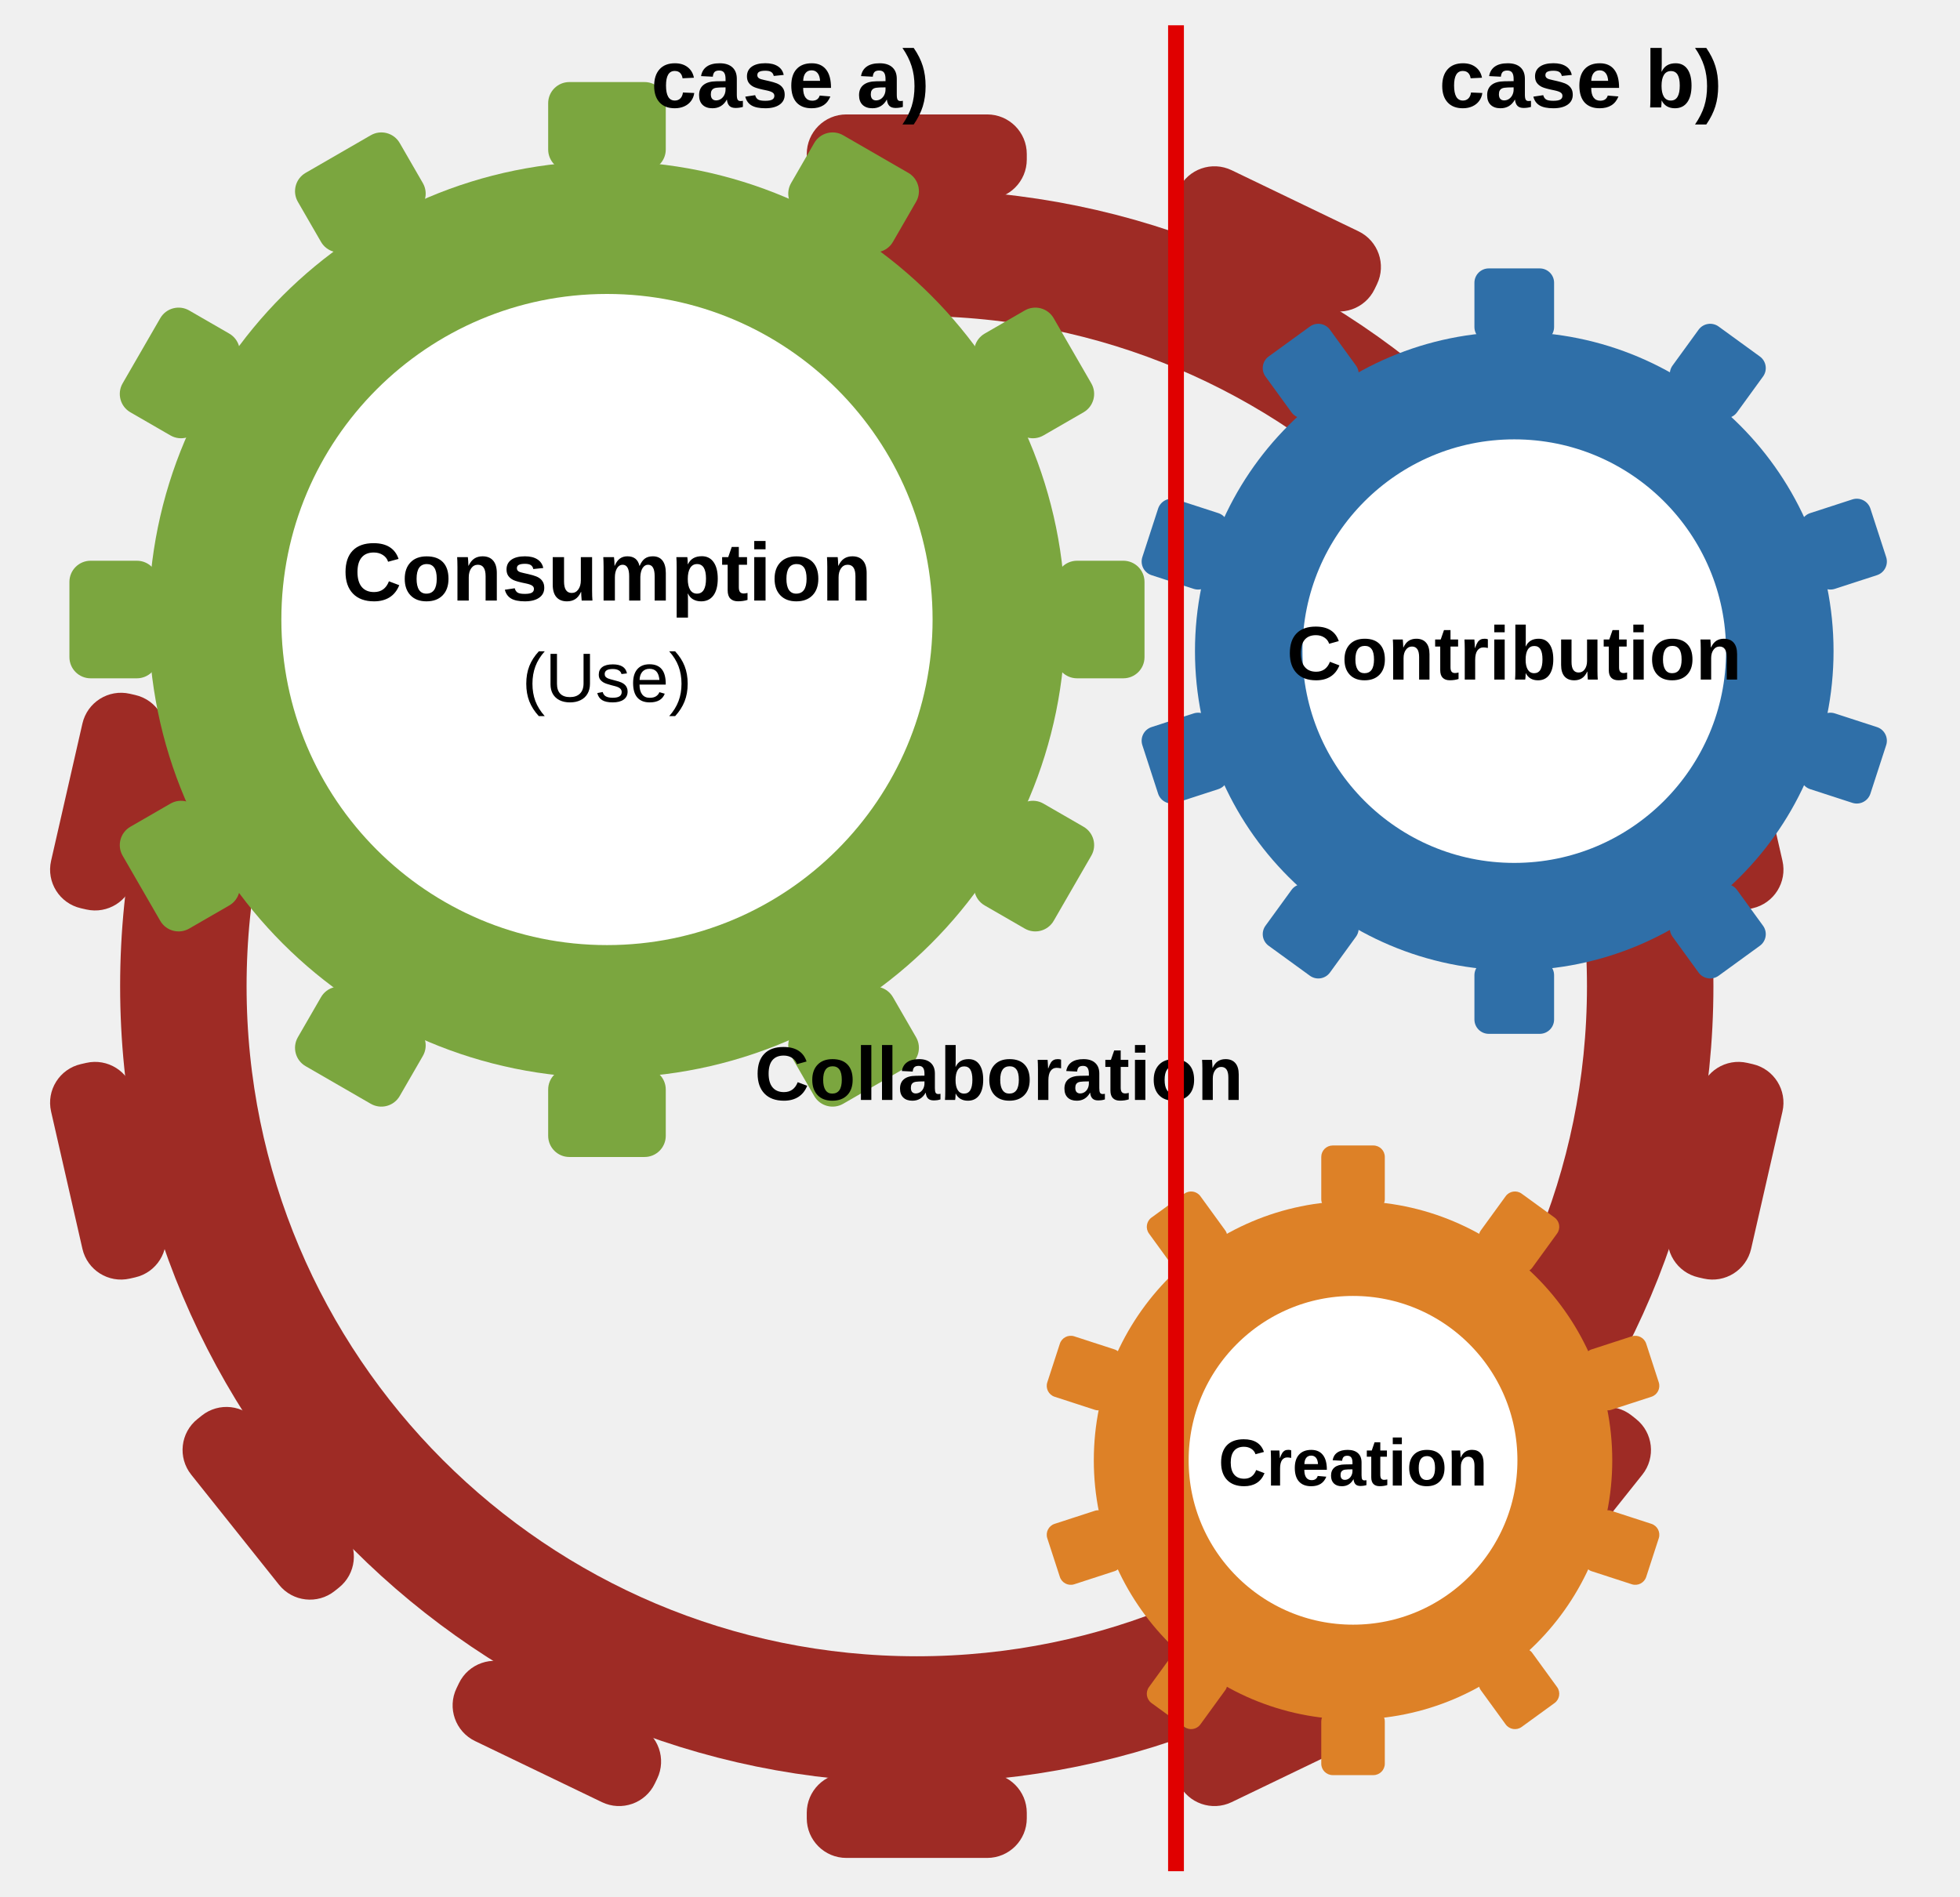
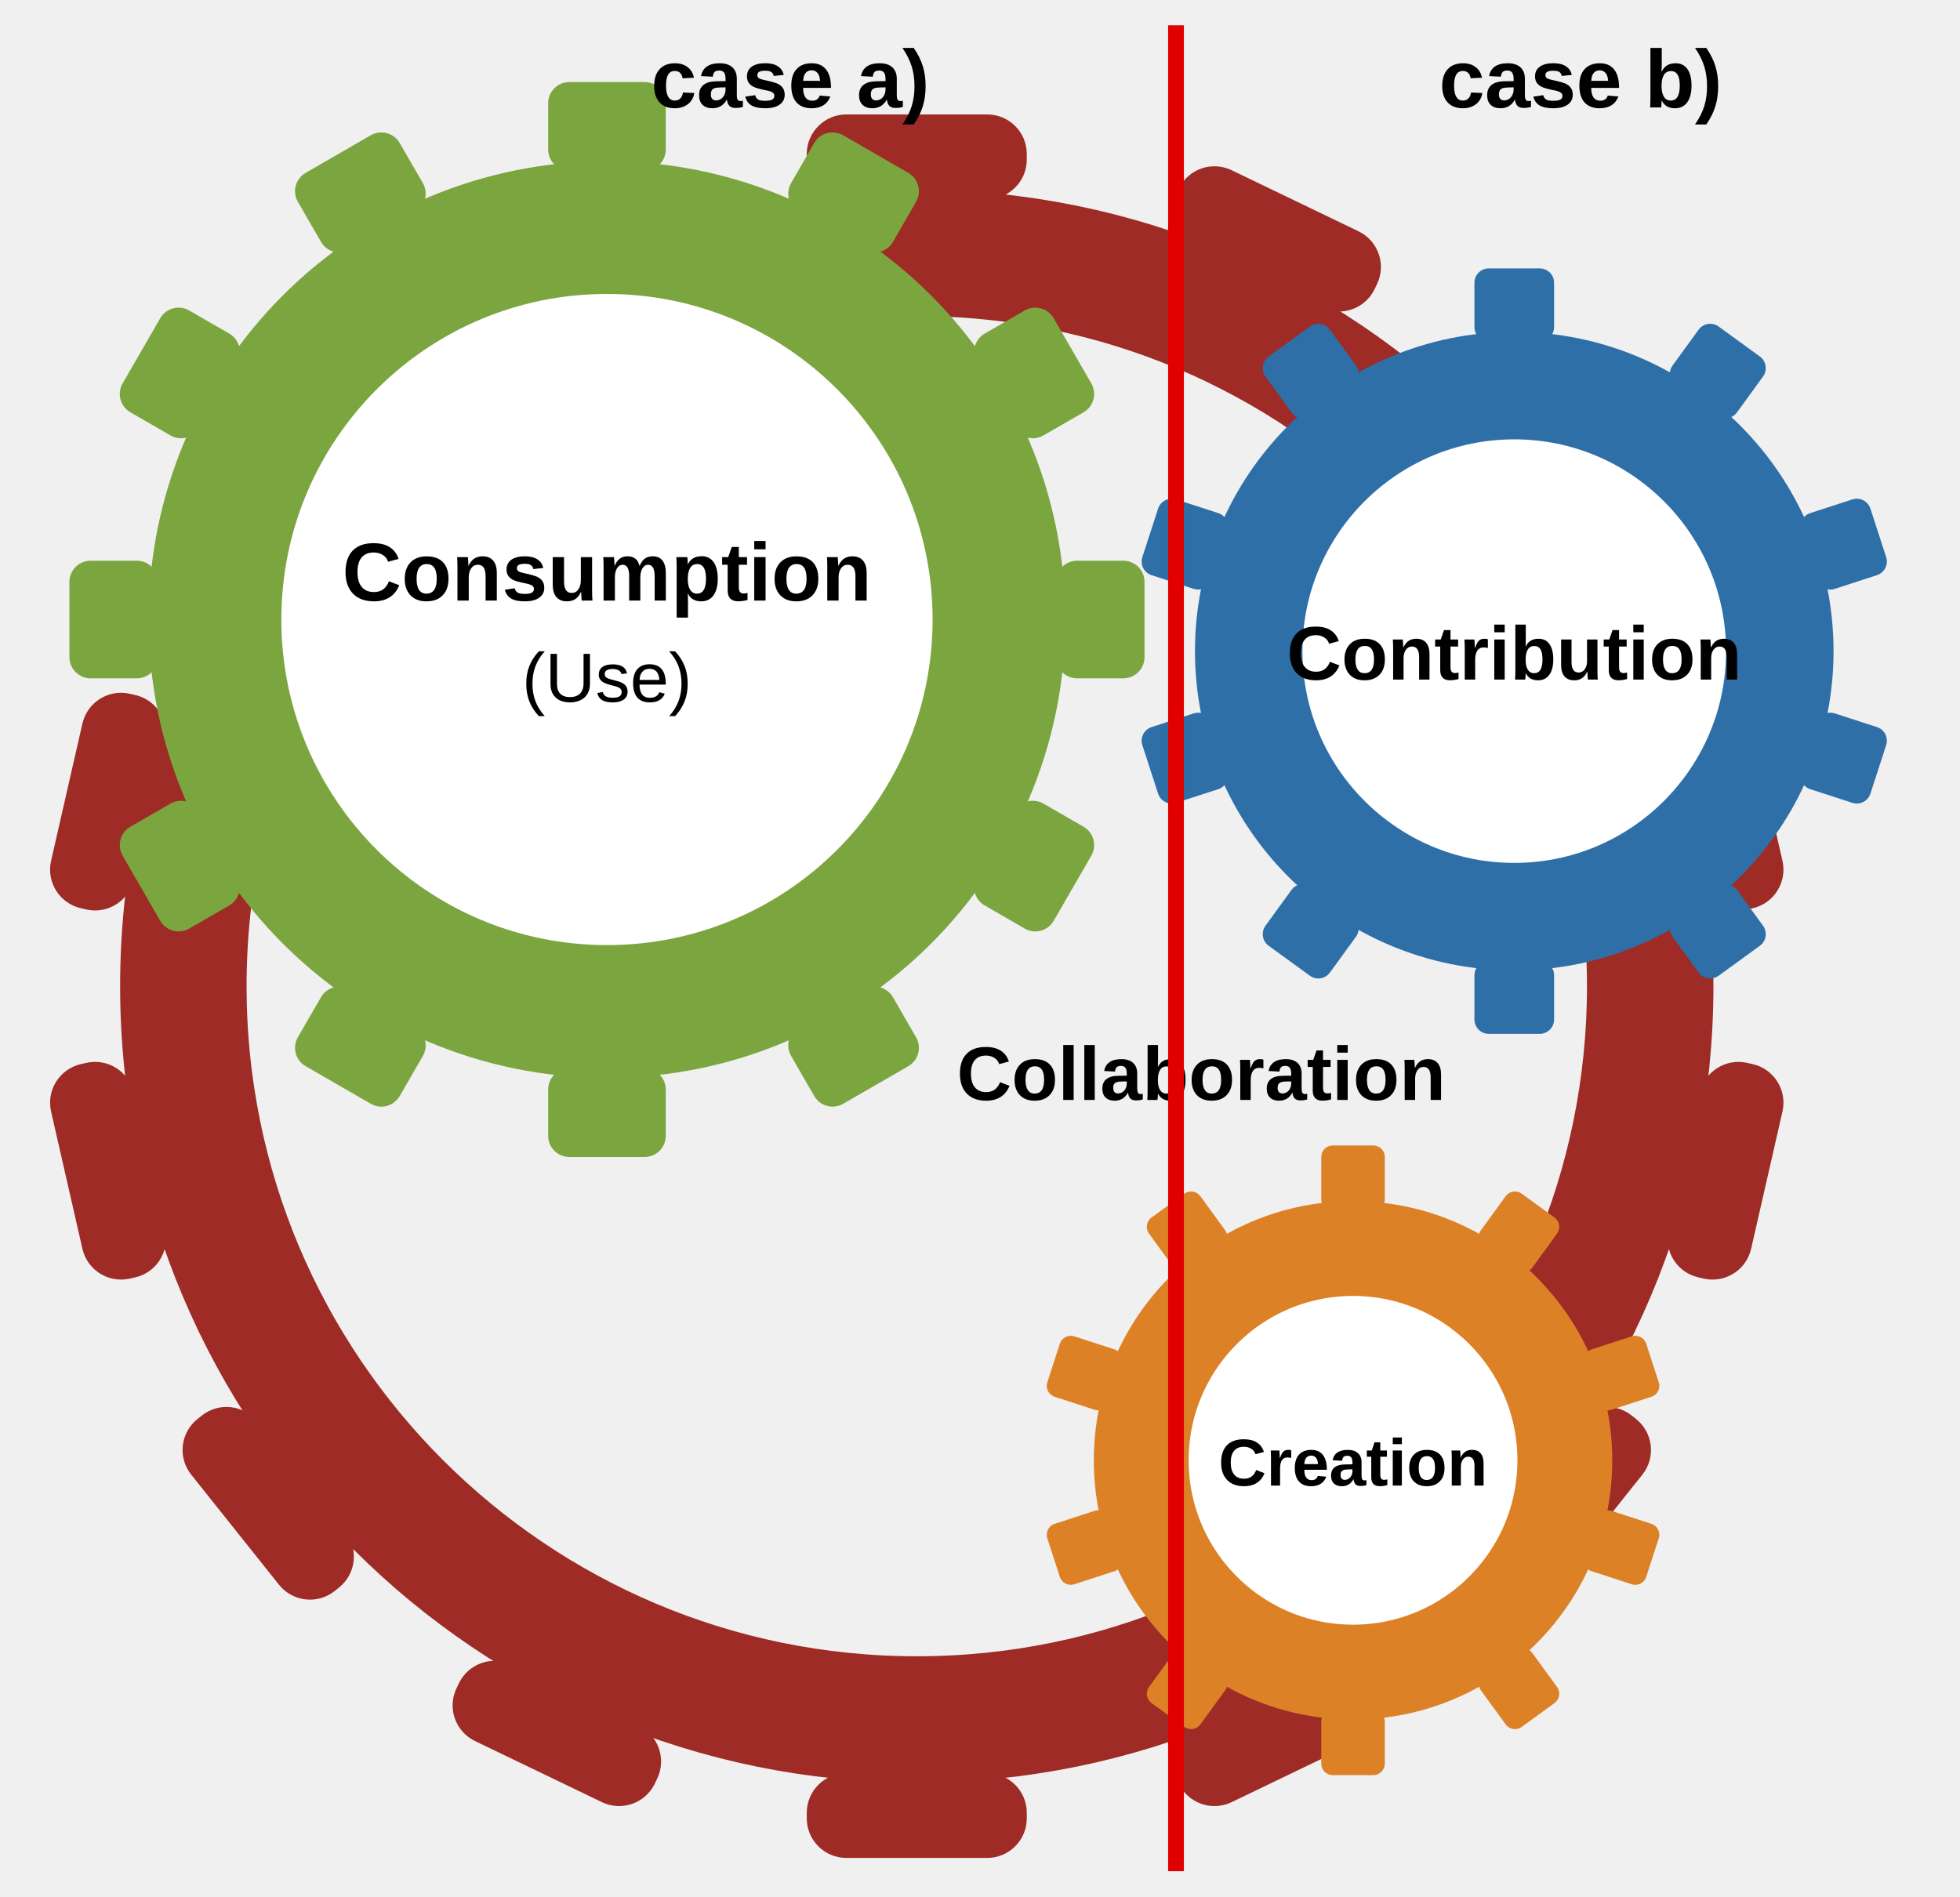
<svg xmlns="http://www.w3.org/2000/svg" viewBox="0 0 620 600" width="620" height="600" role="img" aria-label="The four Cs: Consumption, Contribution, Collaboration, Creation">
  <circle cx="290" cy="312" r="232" fill="none" stroke="#9e2b25" stroke-width="40" />
  <rect x="255.20" y="36.20" width="69.60" height="26.80" rx="12.53" fill="#9e2b25" transform="rotate(0.000 290 312)" />
  <rect x="255.20" y="36.20" width="69.60" height="26.80" rx="12.53" fill="#9e2b25" transform="rotate(25.714 290 312)" />
  <rect x="255.20" y="36.20" width="69.60" height="26.80" rx="12.53" fill="#9e2b25" transform="rotate(51.429 290 312)" />
  <rect x="255.20" y="36.20" width="69.60" height="26.80" rx="12.53" fill="#9e2b25" transform="rotate(77.143 290 312)" />
  <rect x="255.20" y="36.20" width="69.60" height="26.80" rx="12.53" fill="#9e2b25" transform="rotate(102.857 290 312)" />
  <rect x="255.20" y="36.20" width="69.60" height="26.80" rx="12.53" fill="#9e2b25" transform="rotate(128.571 290 312)" />
  <rect x="255.20" y="36.20" width="69.60" height="26.80" rx="12.53" fill="#9e2b25" transform="rotate(154.286 290 312)" />
  <rect x="255.20" y="36.20" width="69.60" height="26.80" rx="12.53" fill="#9e2b25" transform="rotate(180.000 290 312)" />
  <rect x="255.20" y="36.20" width="69.60" height="26.80" rx="12.53" fill="#9e2b25" transform="rotate(205.714 290 312)" />
  <rect x="255.20" y="36.20" width="69.60" height="26.80" rx="12.53" fill="#9e2b25" transform="rotate(231.429 290 312)" />
  <rect x="255.20" y="36.20" width="69.60" height="26.80" rx="12.53" fill="#9e2b25" transform="rotate(257.143 290 312)" />
  <rect x="255.20" y="36.20" width="69.60" height="26.80" rx="12.53" fill="#9e2b25" transform="rotate(282.857 290 312)" />
  <rect x="255.20" y="36.20" width="69.60" height="26.80" rx="12.53" fill="#9e2b25" transform="rotate(308.571 290 312)" />
  <rect x="255.20" y="36.20" width="69.60" height="26.80" rx="12.53" fill="#9e2b25" transform="rotate(334.286 290 312)" />
  <circle cx="192" cy="196" r="124" fill="#ffffff" stroke="#7ba63f" stroke-width="42" />
  <rect x="173.40" y="25.96" width="37.20" height="28.04" rx="6.70" fill="#7ba63f" transform="rotate(0.000 192 196)" />
  <rect x="173.40" y="25.96" width="37.20" height="28.04" rx="6.70" fill="#7ba63f" transform="rotate(30.000 192 196)" />
  <rect x="173.40" y="25.96" width="37.20" height="28.04" rx="6.70" fill="#7ba63f" transform="rotate(60.000 192 196)" />
  <rect x="173.40" y="25.96" width="37.20" height="28.04" rx="6.70" fill="#7ba63f" transform="rotate(90.000 192 196)" />
  <rect x="173.40" y="25.96" width="37.20" height="28.04" rx="6.70" fill="#7ba63f" transform="rotate(120.000 192 196)" />
  <rect x="173.40" y="25.96" width="37.20" height="28.04" rx="6.70" fill="#7ba63f" transform="rotate(150.000 192 196)" />
  <rect x="173.40" y="25.96" width="37.20" height="28.04" rx="6.70" fill="#7ba63f" transform="rotate(180.000 192 196)" />
  <rect x="173.40" y="25.96" width="37.20" height="28.04" rx="6.70" fill="#7ba63f" transform="rotate(210.000 192 196)" />
  <rect x="173.40" y="25.96" width="37.20" height="28.04" rx="6.70" fill="#7ba63f" transform="rotate(240.000 192 196)" />
  <rect x="173.40" y="25.96" width="37.20" height="28.04" rx="6.70" fill="#7ba63f" transform="rotate(270.000 192 196)" />
  <rect x="173.40" y="25.96" width="37.20" height="28.04" rx="6.70" fill="#7ba63f" transform="rotate(300.000 192 196)" />
  <rect x="173.40" y="25.96" width="37.20" height="28.04" rx="6.70" fill="#7ba63f" transform="rotate(330.000 192 196)" />
  <circle cx="479" cy="206" r="84" fill="#ffffff" stroke="#2f6fa8" stroke-width="34" />
  <rect x="466.40" y="84.92" width="25.20" height="23.08" rx="4.54" fill="#2f6fa8" transform="rotate(0.000 479 206)" />
  <rect x="466.40" y="84.92" width="25.20" height="23.08" rx="4.54" fill="#2f6fa8" transform="rotate(36.000 479 206)" />
  <rect x="466.40" y="84.92" width="25.20" height="23.08" rx="4.54" fill="#2f6fa8" transform="rotate(72.000 479 206)" />
  <rect x="466.40" y="84.92" width="25.20" height="23.08" rx="4.54" fill="#2f6fa8" transform="rotate(108.000 479 206)" />
  <rect x="466.40" y="84.92" width="25.20" height="23.08" rx="4.54" fill="#2f6fa8" transform="rotate(144.000 479 206)" />
  <rect x="466.40" y="84.92" width="25.20" height="23.08" rx="4.54" fill="#2f6fa8" transform="rotate(180.000 479 206)" />
  <rect x="466.40" y="84.92" width="25.20" height="23.08" rx="4.54" fill="#2f6fa8" transform="rotate(216.000 479 206)" />
  <rect x="466.40" y="84.92" width="25.20" height="23.08" rx="4.54" fill="#2f6fa8" transform="rotate(252.000 479 206)" />
  <rect x="466.40" y="84.92" width="25.20" height="23.08" rx="4.54" fill="#2f6fa8" transform="rotate(288.000 479 206)" />
  <rect x="466.40" y="84.92" width="25.20" height="23.08" rx="4.54" fill="#2f6fa8" transform="rotate(324.000 479 206)" />
  <circle cx="428" cy="462" r="67" fill="#ffffff" stroke="#dd8127" stroke-width="30" />
  <rect x="417.95" y="362.40" width="20.10" height="20.60" rx="3.62" fill="#dd8127" transform="rotate(0.000 428 462)" />
  <rect x="417.95" y="362.40" width="20.10" height="20.60" rx="3.62" fill="#dd8127" transform="rotate(36.000 428 462)" />
  <rect x="417.95" y="362.40" width="20.10" height="20.60" rx="3.62" fill="#dd8127" transform="rotate(72.000 428 462)" />
  <rect x="417.95" y="362.40" width="20.10" height="20.60" rx="3.62" fill="#dd8127" transform="rotate(108.000 428 462)" />
  <rect x="417.95" y="362.40" width="20.10" height="20.60" rx="3.62" fill="#dd8127" transform="rotate(144.000 428 462)" />
  <rect x="417.95" y="362.40" width="20.10" height="20.60" rx="3.62" fill="#dd8127" transform="rotate(180.000 428 462)" />
  <rect x="417.95" y="362.40" width="20.10" height="20.60" rx="3.62" fill="#dd8127" transform="rotate(216.000 428 462)" />
  <rect x="417.95" y="362.40" width="20.10" height="20.60" rx="3.62" fill="#dd8127" transform="rotate(252.000 428 462)" />
  <rect x="417.95" y="362.40" width="20.10" height="20.60" rx="3.62" fill="#dd8127" transform="rotate(288.000 428 462)" />
  <rect x="417.95" y="362.40" width="20.10" height="20.60" rx="3.62" fill="#dd8127" transform="rotate(324.000 428 462)" />
  <text x="192" y="190" text-anchor="middle" font-family="Liberation Sans, Helvetica, Arial, sans-serif" font-size="26" font-weight="bold" fill="#000000">Consumption</text>
  <text x="192" y="222" text-anchor="middle" font-family="Liberation Sans, Helvetica, Arial, sans-serif" font-size="22" fill="#000000">(Use)</text>
  <text x="479" y="215" text-anchor="middle" font-family="Liberation Sans, Helvetica, Arial, sans-serif" font-size="24" font-weight="bold" fill="#000000">Contribution</text>
  <text x="428" y="470" text-anchor="middle" font-family="Liberation Sans, Helvetica, Arial, sans-serif" font-size="21" font-weight="bold" fill="#000000">Creation</text>
-   <text x="316" y="348" text-anchor="middle" font-family="Liberation Sans, Helvetica, Arial, sans-serif" font-size="24" font-weight="bold" fill="#000000">Collaboration</text>
+   <text x="380" y="348" text-anchor="middle" font-family="Liberation Sans, Helvetica, Arial, sans-serif" font-size="24" font-weight="bold" fill="#000000">Collaboration</text>
  <line x1="372" y1="8" x2="372" y2="592" stroke="#e00000" stroke-width="5" />
  <text x="250" y="34" text-anchor="middle" font-family="Liberation Sans, Helvetica, Arial, sans-serif" font-size="26" font-weight="bold" fill="#000000">case a)</text>
  <text x="500" y="34" text-anchor="middle" font-family="Liberation Sans, Helvetica, Arial, sans-serif" font-size="26" font-weight="bold" fill="#000000">case b)</text>
</svg>
